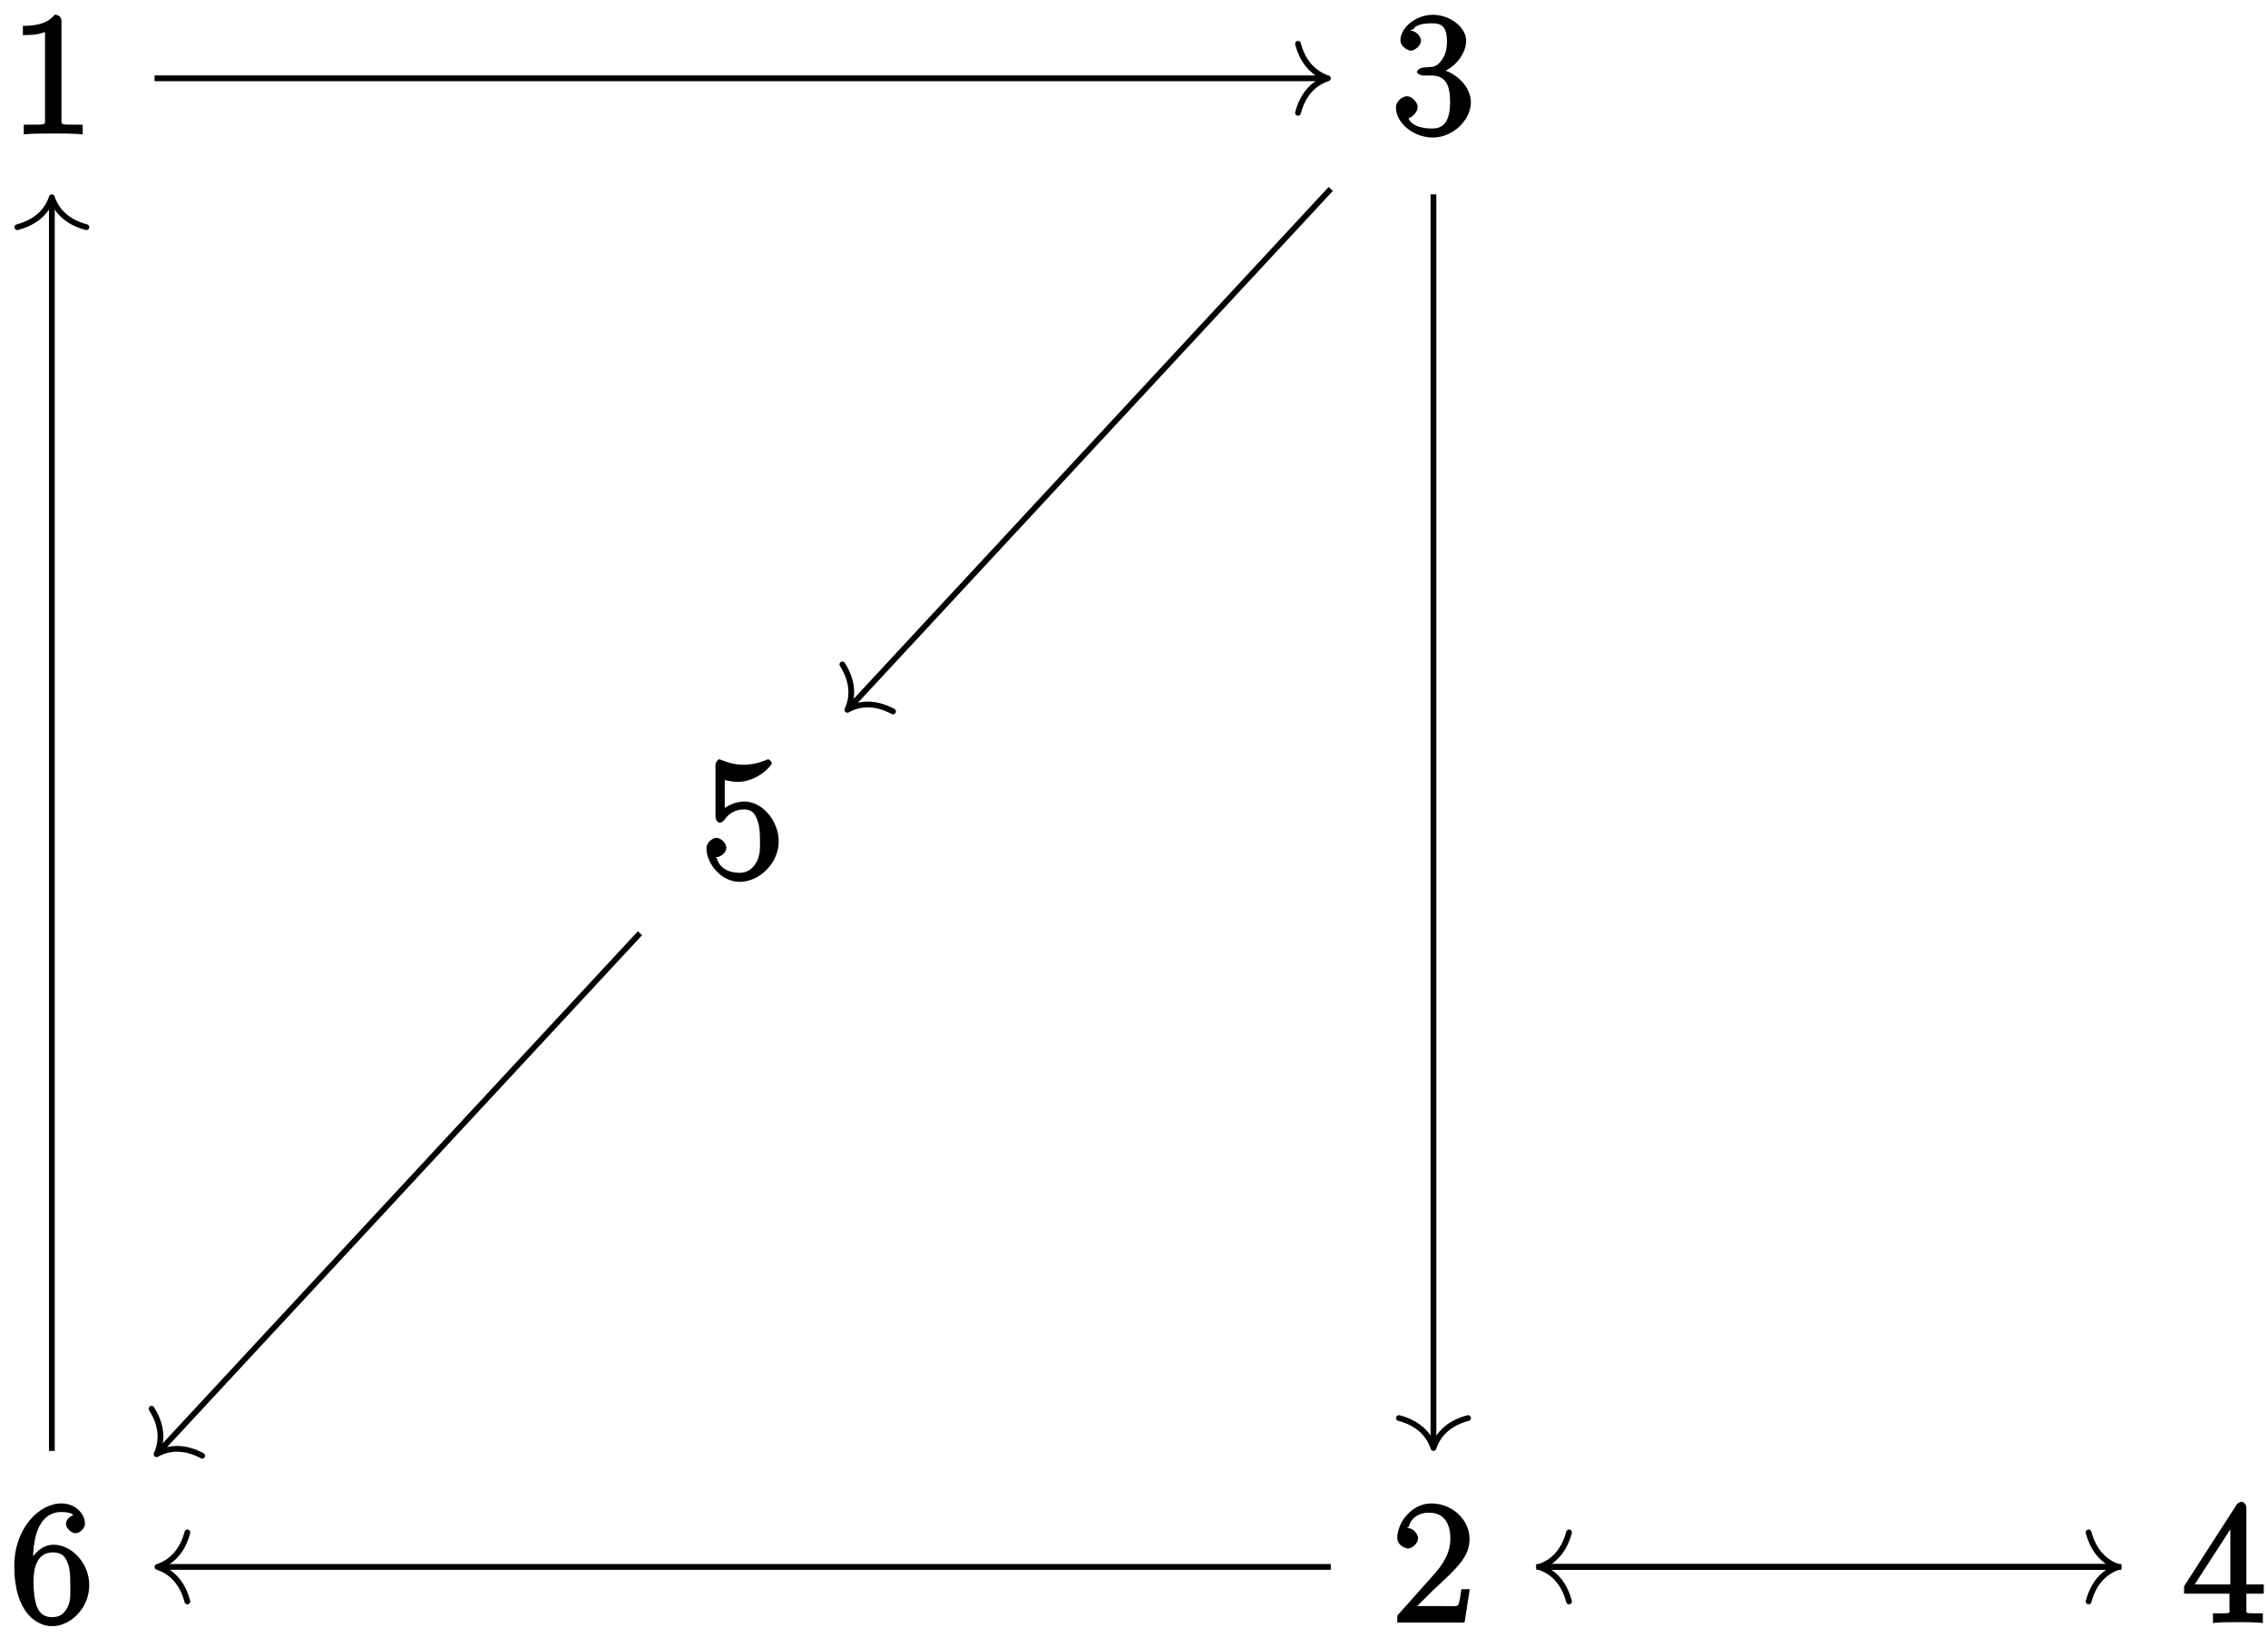
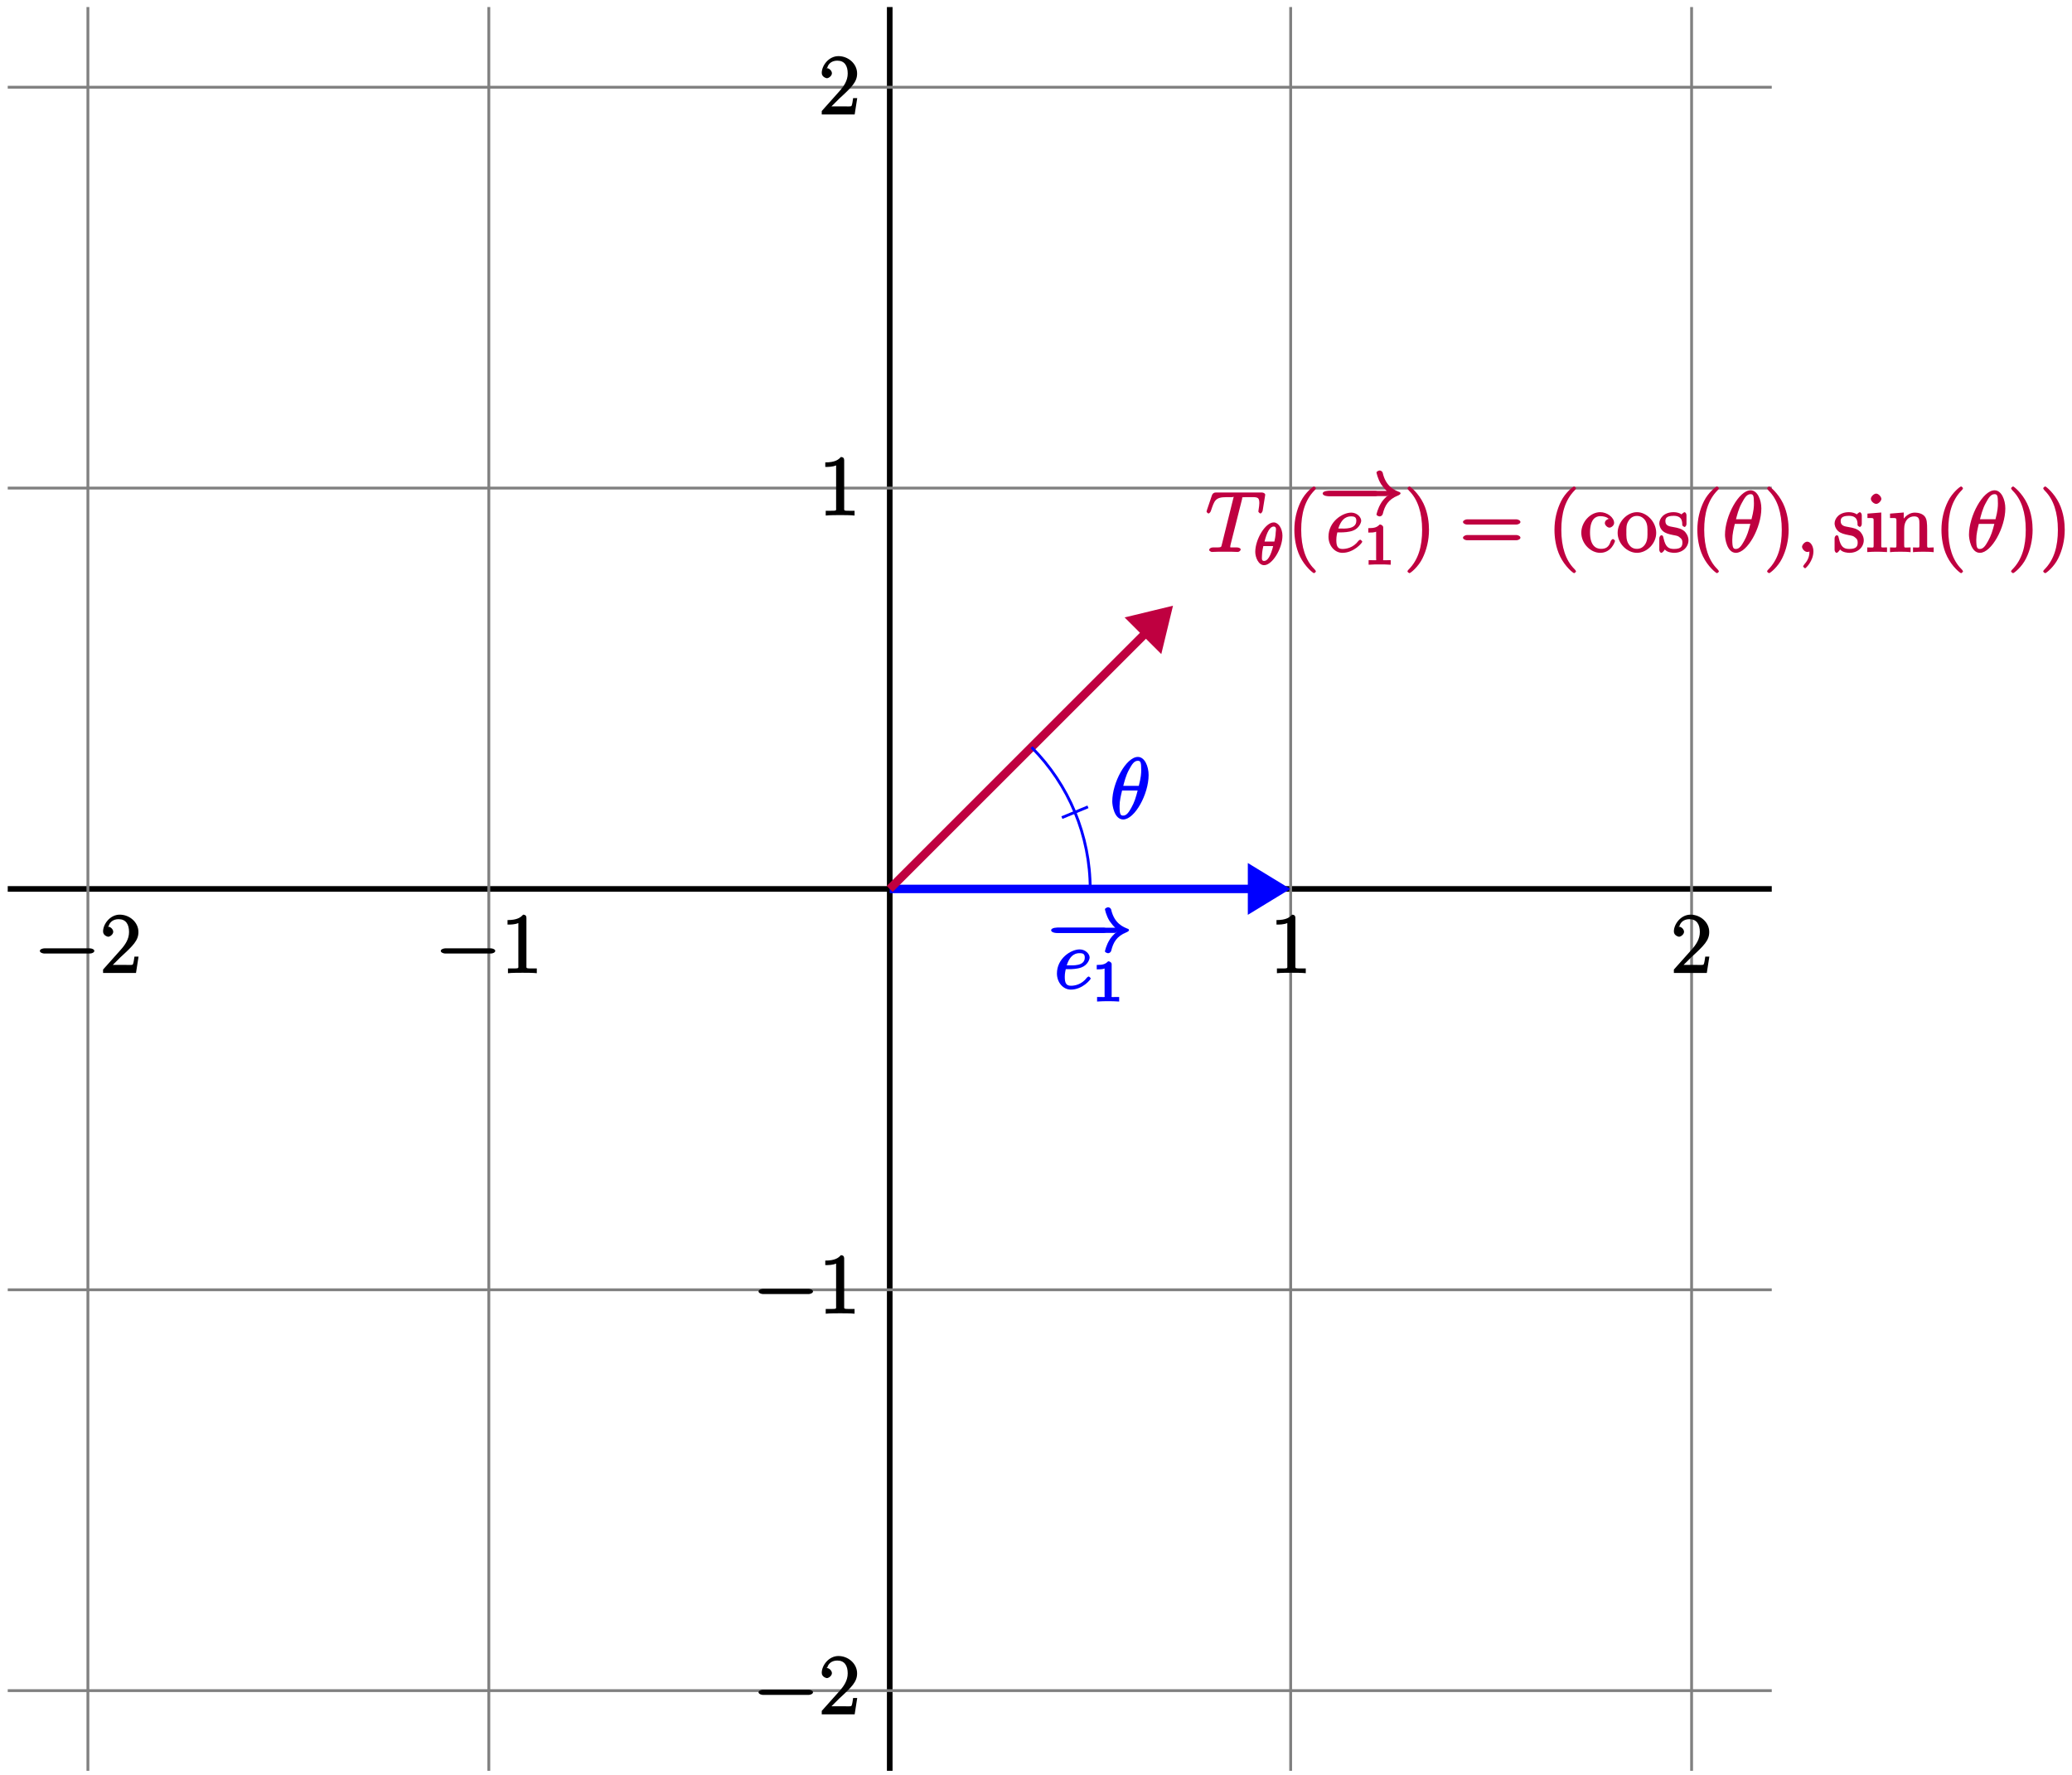
- <svg xmlns="http://www.w3.org/2000/svg" xmlns:xlink="http://www.w3.org/1999/xlink" width="157pt" height="114pt" viewBox="0 0 157 114" version="1.1">
+ <svg xmlns="http://www.w3.org/2000/svg" xmlns:xlink="http://www.w3.org/1999/xlink" width="293pt" height="251pt" viewBox="0 0 293 251" version="1.1">
  <defs>
    <g>
      <symbol overflow="visible" id="glyph0-0">
        <path style="stroke:none;" d="" />
      </symbol>
      <symbol overflow="visible" id="glyph0-1">
+         <path style="stroke:none;" d="M 7.875 -2.75 C 8.078 -2.75 8.484 -2.875 8.484 -3.125 C 8.484 -3.359 8.078 -3.484 7.875 -3.484 L 1.406 -3.484 C 1.203 -3.484 0.781 -3.359 0.781 -3.125 C 0.781 -2.875 1.203 -2.75 1.406 -2.75 Z M 7.875 -2.75 " />
+       </symbol>
+       <symbol overflow="visible" id="glyph0-2">
+         <path style="stroke:none;" d="M 9.828 -2.969 C 9.172 -2.469 8.844 -1.984 8.75 -1.828 C 8.219 -1 8.062 -0.156 8.062 -0.141 C 8.062 0 8.406 0.125 8.5 0.125 C 8.703 0.125 8.906 -0.031 8.953 -0.234 C 9.234 -1.406 9.734 -2.281 11.094 -2.828 C 11.234 -2.875 11.469 -3.031 11.469 -3.125 C 11.469 -3.203 11.328 -3.328 11.422 -3.281 C 10.656 -3.578 9.391 -4.047 8.938 -6.062 C 8.906 -6.203 8.703 -6.375 8.5 -6.375 C 8.406 -6.375 8.062 -6.234 8.062 -6.094 C 8.062 -6.078 8.219 -5.219 8.719 -4.422 C 8.969 -4.062 9.312 -3.641 9.516 -3.484 L 1.094 -3.484 C 0.875 -3.484 0.453 -3.359 0.453 -3.125 C 0.453 -2.875 0.875 -2.75 1.094 -2.75 L 9.516 -2.75 Z M 9.828 -2.969 " />
+       </symbol>
+       <symbol overflow="visible" id="glyph1-0">
+         <path style="stroke:none;" d="" />
+       </symbol>
+       <symbol overflow="visible" id="glyph1-1">
+         <path style="stroke:none;" d="M 5.266 -2.312 L 4.859 -2.312 C 4.797 -1.953 4.75 -1.406 4.625 -1.203 C 4.547 -1.094 3.984 -1.141 3.625 -1.141 L 1.406 -1.141 L 1.516 -0.891 C 1.844 -1.156 2.562 -1.922 2.875 -2.219 C 4.703 -3.891 5.422 -4.609 5.422 -5.797 C 5.422 -7.172 4.172 -8.25 2.781 -8.25 C 1.406 -8.25 0.422 -6.906 0.422 -5.875 C 0.422 -5.266 1.109 -5.125 1.141 -5.125 C 1.406 -5.125 1.859 -5.453 1.859 -5.828 C 1.859 -6.172 1.484 -6.547 1.141 -6.547 C 1.047 -6.547 1.016 -6.547 1.203 -6.609 C 1.359 -7.203 1.859 -7.609 2.625 -7.609 C 3.641 -7.609 4.094 -6.891 4.094 -5.797 C 4.094 -4.781 3.562 -4 2.875 -3.234 L 0.422 -0.484 L 0.422 0 L 5.078 0 L 5.438 -2.312 Z M 5.266 -2.312 " />
+       </symbol>
+       <symbol overflow="visible" id="glyph1-2">
        <path style="stroke:none;" d="M 3.594 -7.812 C 3.594 -8.078 3.438 -8.25 3.125 -8.25 C 2.797 -7.875 2.312 -7.484 0.922 -7.484 L 0.922 -6.844 C 1.359 -6.844 1.953 -6.844 2.453 -7.062 L 2.453 -1.062 C 2.453 -0.641 2.578 -0.641 1.531 -0.641 L 0.984 -0.641 L 0.984 0.031 C 1.484 -0.031 2.641 -0.031 3.031 -0.031 C 3.438 -0.031 4.578 -0.031 5.062 0.031 L 5.062 -0.641 L 4.531 -0.641 C 3.484 -0.641 3.594 -0.641 3.594 -1.062 Z M 3.594 -7.812 " />
      </symbol>
-       <symbol overflow="visible" id="glyph0-2">
-         <path style="stroke:none;" d="M 2.203 -4.594 C 2 -4.578 1.781 -4.406 1.781 -4.297 C 1.781 -4.188 2.016 -4.047 2.219 -4.047 L 2.766 -4.047 C 3.797 -4.047 4.078 -3.344 4.078 -2.203 C 4.078 -0.641 3.438 -0.375 2.844 -0.375 C 2.266 -0.375 1.453 -0.484 1.188 -1.094 C 1.328 -1.078 1.828 -1.438 1.828 -1.859 C 1.828 -2.219 1.422 -2.609 1.094 -2.609 C 0.797 -2.609 0.328 -2.281 0.328 -1.828 C 0.328 -0.766 1.547 0.25 2.875 0.25 C 4.297 0.25 5.516 -0.984 5.516 -2.188 C 5.516 -3.281 4.469 -4.297 3.328 -4.5 L 3.328 -4.203 C 4.359 -4.5 5.188 -5.516 5.188 -6.453 C 5.188 -7.406 4.047 -8.25 2.891 -8.25 C 1.703 -8.25 0.641 -7.359 0.641 -6.484 C 0.641 -6.016 1.188 -5.766 1.359 -5.766 C 1.609 -5.766 2.062 -6.094 2.062 -6.453 C 2.062 -6.844 1.609 -7.156 1.344 -7.156 C 1.281 -7.156 1.25 -7.156 1.531 -7.25 C 1.781 -7.703 2.797 -7.656 2.859 -7.656 C 3.25 -7.656 3.859 -7.625 3.859 -6.453 C 3.859 -6.234 3.875 -5.672 3.531 -5.156 C 3.172 -4.625 2.875 -4.641 2.562 -4.625 Z M 2.203 -4.594 " />
-       </symbol>
-       <symbol overflow="visible" id="glyph0-3">
-         <path style="stroke:none;" d="M 1.531 -6.844 C 2.047 -6.688 2.469 -6.672 2.594 -6.672 C 3.938 -6.672 4.953 -7.812 4.953 -7.969 C 4.953 -8.016 4.781 -8.234 4.703 -8.234 C 4.688 -8.234 4.656 -8.234 4.547 -8.188 C 3.891 -7.906 3.312 -7.859 3 -7.859 C 2.219 -7.859 1.656 -8.109 1.422 -8.203 C 1.344 -8.234 1.312 -8.234 1.297 -8.234 C 1.203 -8.234 1.047 -8.016 1.047 -7.812 L 1.047 -4.266 C 1.047 -4.047 1.203 -3.844 1.344 -3.844 C 1.406 -3.844 1.531 -3.891 1.656 -4.031 C 1.984 -4.516 2.438 -4.766 3.031 -4.766 C 3.672 -4.766 3.812 -4.328 3.906 -4.125 C 4.109 -3.656 4.125 -3.078 4.125 -2.625 C 4.125 -2.156 4.172 -1.594 3.844 -1.047 C 3.578 -0.625 3.234 -0.375 2.703 -0.375 C 1.906 -0.375 1.297 -0.75 1.141 -1.391 C 0.984 -1.453 1.047 -1.453 1.109 -1.453 C 1.312 -1.453 1.797 -1.703 1.797 -2.109 C 1.797 -2.453 1.406 -2.797 1.109 -2.797 C 0.891 -2.797 0.422 -2.531 0.422 -2.062 C 0.422 -1.047 1.406 0.25 2.719 0.25 C 4.078 0.25 5.422 -1.031 5.422 -2.547 C 5.422 -3.969 4.297 -5.312 3.047 -5.312 C 2.359 -5.312 1.719 -4.953 1.406 -4.625 L 1.688 -4.516 L 1.688 -6.797 Z M 1.531 -6.844 " />
-       </symbol>
-       <symbol overflow="visible" id="glyph0-4">
-         <path style="stroke:none;" d="M 1.625 -4.297 C 1.625 -7.328 2.938 -7.656 3.578 -7.656 C 4.016 -7.656 4.328 -7.562 4.391 -7.469 C 4.531 -7.469 3.906 -7.312 3.906 -6.828 C 3.906 -6.562 4.25 -6.188 4.562 -6.188 C 4.859 -6.188 5.219 -6.516 5.219 -6.859 C 5.219 -7.484 4.609 -8.25 3.578 -8.25 C 2.062 -8.25 0.328 -6.547 0.328 -3.922 C 0.328 -0.641 1.922 0.25 2.938 0.25 C 4.25 0.25 5.516 -1.031 5.516 -2.578 C 5.516 -4.172 4.25 -5.391 3.047 -5.391 C 1.984 -5.391 1.422 -4.312 1.297 -3.984 L 1.625 -3.984 Z M 2.938 -0.375 C 2.188 -0.375 1.984 -0.891 1.875 -1.141 C 1.766 -1.453 1.656 -2.031 1.656 -2.875 C 1.656 -3.812 1.922 -4.859 3 -4.859 C 3.656 -4.859 3.844 -4.547 4.016 -4.141 C 4.203 -3.703 4.203 -3.109 4.203 -2.594 C 4.203 -1.984 4.25 -1.547 4.031 -1.094 C 3.734 -0.531 3.422 -0.375 2.938 -0.375 Z M 2.938 -0.375 " />
-       </symbol>
-       <symbol overflow="visible" id="glyph0-5">
-         <path style="stroke:none;" d="M 5.266 -2.312 L 4.859 -2.312 C 4.797 -1.953 4.75 -1.406 4.625 -1.203 C 4.547 -1.094 3.984 -1.141 3.625 -1.141 L 1.406 -1.141 L 1.516 -0.891 C 1.844 -1.156 2.562 -1.922 2.875 -2.219 C 4.703 -3.891 5.422 -4.609 5.422 -5.797 C 5.422 -7.172 4.172 -8.25 2.781 -8.25 C 1.406 -8.25 0.422 -6.906 0.422 -5.875 C 0.422 -5.266 1.109 -5.125 1.141 -5.125 C 1.406 -5.125 1.859 -5.453 1.859 -5.828 C 1.859 -6.172 1.484 -6.547 1.141 -6.547 C 1.047 -6.547 1.016 -6.547 1.203 -6.609 C 1.359 -7.203 1.859 -7.609 2.625 -7.609 C 3.641 -7.609 4.094 -6.891 4.094 -5.797 C 4.094 -4.781 3.562 -4 2.875 -3.234 L 0.422 -0.484 L 0.422 0 L 5.078 0 L 5.438 -2.312 Z M 5.266 -2.312 " />
-       </symbol>
-       <symbol overflow="visible" id="glyph0-6">
-         <path style="stroke:none;" d="M 4.469 -7.922 C 4.469 -8.156 4.312 -8.359 4.141 -8.359 C 4.047 -8.359 3.891 -8.312 3.797 -8.172 L 0.156 -2.516 L 0.156 -2 L 3.297 -2 L 3.297 -1.047 C 3.297 -0.609 3.438 -0.641 2.562 -0.641 L 2.156 -0.641 L 2.156 0.031 C 2.609 -0.031 3.547 -0.031 3.891 -0.031 C 4.219 -0.031 5.172 -0.031 5.609 0.031 L 5.609 -0.641 L 5.219 -0.641 C 4.344 -0.641 4.469 -0.609 4.469 -1.047 L 4.469 -2 L 5.672 -2 L 5.672 -2.641 L 4.469 -2.641 Z M 3.359 -7 L 3.359 -2.641 L 0.891 -2.641 L 3.641 -6.891 Z M 3.359 -7 " />
+       <symbol overflow="visible" id="glyph1-3">
+         <path style="stroke:none;" d="M 4.047 2.766 C 4.047 2.719 4 2.594 3.797 2.391 C 2.594 1.188 1.969 -0.688 1.969 -3.125 C 1.969 -5.438 2.484 -7.328 3.875 -8.734 C 4 -8.844 4.047 -8.984 4.047 -9.016 C 4.047 -9.078 3.828 -9.266 3.781 -9.266 C 3.625 -9.266 2.516 -8.359 1.938 -7.188 C 1.328 -5.969 1 -4.594 1 -3.125 C 1 -2.062 1.172 -0.641 1.797 0.641 C 2.5 2.078 3.641 3 3.781 3 C 3.828 3 4.047 2.828 4.047 2.766 Z M 4.047 2.766 " />
+       </symbol>
+       <symbol overflow="visible" id="glyph1-4">
+         <path style="stroke:none;" d="M 3.531 -3.125 C 3.531 -4.031 3.406 -5.516 2.734 -6.891 C 2.031 -8.328 0.891 -9.266 0.766 -9.266 C 0.719 -9.266 0.484 -9.078 0.484 -9.016 C 0.484 -8.984 0.531 -8.844 0.734 -8.641 C 1.938 -7.438 2.562 -5.562 2.562 -3.125 C 2.562 -0.812 2.047 1.078 0.656 2.484 C 0.531 2.594 0.484 2.719 0.484 2.766 C 0.484 2.828 0.719 3 0.766 3 C 0.922 3 2.016 2.109 2.594 0.938 C 3.203 -0.281 3.531 -1.688 3.531 -3.125 Z M 3.531 -3.125 " />
+       </symbol>
+       <symbol overflow="visible" id="glyph1-5">
+         <path style="stroke:none;" d="M 8.062 -3.875 C 8.234 -3.875 8.609 -4.016 8.609 -4.234 C 8.609 -4.453 8.25 -4.609 8.062 -4.609 L 1.031 -4.609 C 0.859 -4.609 0.484 -4.453 0.484 -4.25 C 0.484 -4.016 0.844 -3.875 1.031 -3.875 Z M 8.062 -1.656 C 8.234 -1.656 8.609 -1.797 8.609 -2.016 C 8.609 -2.234 8.25 -2.391 8.062 -2.391 L 1.031 -2.391 C 0.859 -2.391 0.484 -2.234 0.484 -2.016 C 0.484 -1.797 0.844 -1.656 1.031 -1.656 Z M 8.062 -1.656 " />
+       </symbol>
+       <symbol overflow="visible" id="glyph1-6">
+         <path style="stroke:none;" d="M 4.328 -4.719 C 4.188 -4.719 3.578 -4.562 3.578 -4.078 C 3.578 -3.797 3.938 -3.438 4.234 -3.438 C 4.5 -3.438 4.891 -3.75 4.891 -4.094 C 4.891 -4.906 3.891 -5.625 2.922 -5.625 C 1.531 -5.625 0.25 -4.234 0.25 -2.719 C 0.25 -1.188 1.562 0.125 2.922 0.125 C 4.5 0.125 5.016 -1.453 5.016 -1.562 C 5.016 -1.672 4.766 -1.828 4.734 -1.828 C 4.625 -1.828 4.453 -1.641 4.406 -1.5 C 4.141 -0.641 3.672 -0.438 3.031 -0.438 C 2.297 -0.438 1.484 -0.922 1.484 -2.734 C 1.484 -4.719 2.344 -5.062 2.938 -5.062 C 3.391 -5.062 3.938 -4.922 4.047 -4.719 Z M 4.328 -4.719 " />
+       </symbol>
+       <symbol overflow="visible" id="glyph1-7">
+         <path style="stroke:none;" d="M 5.641 -2.703 C 5.641 -4.25 4.312 -5.625 2.922 -5.625 C 1.5 -5.625 0.188 -4.203 0.188 -2.703 C 0.188 -1.172 1.547 0.125 2.922 0.125 C 4.328 0.125 5.641 -1.188 5.641 -2.703 Z M 2.922 -0.438 C 2.484 -0.438 2.062 -0.578 1.703 -1.172 C 1.391 -1.703 1.422 -2.312 1.422 -2.812 C 1.422 -3.266 1.375 -3.891 1.75 -4.422 C 2.078 -4.938 2.5 -5.094 2.922 -5.094 C 3.375 -5.094 3.766 -4.906 4.094 -4.453 C 4.453 -3.891 4.406 -3.25 4.406 -2.812 C 4.406 -2.391 4.453 -1.75 4.141 -1.188 C 3.812 -0.625 3.375 -0.438 2.922 -0.438 Z M 2.922 -0.438 " />
+       </symbol>
+       <symbol overflow="visible" id="glyph1-8">
+         <path style="stroke:none;" d="M 4.078 -5.203 C 4.078 -5.422 3.922 -5.625 3.797 -5.625 C 3.703 -5.625 3.359 -5.312 3.359 -5.312 C 3.125 -5.516 2.656 -5.625 2.266 -5.625 C 0.828 -5.625 0.234 -4.688 0.234 -4.031 C 0.234 -3.891 0.281 -3.375 0.734 -2.953 C 1.109 -2.625 1.641 -2.5 2.188 -2.391 C 2.844 -2.266 2.875 -2.266 3.172 -2.016 C 3.391 -1.844 3.5 -1.688 3.5 -1.344 C 3.5 -0.844 3.375 -0.422 2.312 -0.422 C 1.531 -0.422 1.109 -0.719 0.844 -1.906 C 0.797 -2.125 0.75 -2.25 0.734 -2.266 C 0.719 -2.312 0.562 -2.359 0.531 -2.359 C 0.391 -2.359 0.234 -2.141 0.234 -1.922 L 0.234 -0.297 C 0.234 -0.078 0.391 0.125 0.516 0.125 C 0.578 0.125 0.688 0.078 0.891 -0.172 C 0.953 -0.266 0.953 -0.281 1.016 -0.344 C 1.359 0.078 2.125 0.125 2.328 0.125 C 3.578 0.125 4.359 -0.719 4.359 -1.656 C 4.359 -2.312 3.922 -2.797 3.812 -2.906 C 3.375 -3.281 2.953 -3.391 2.156 -3.531 C 1.812 -3.609 1.094 -3.625 1.094 -4.344 C 1.094 -4.703 1.188 -5.109 2.266 -5.109 C 3.562 -5.109 3.469 -4.141 3.484 -3.781 C 3.5 -3.688 3.75 -3.531 3.797 -3.531 C 3.922 -3.531 4.078 -3.734 4.078 -3.953 Z M 4.078 -5.203 " />
+       </symbol>
+       <symbol overflow="visible" id="glyph1-9">
+         <path style="stroke:none;" d="M 2.234 -7.5 C 2.234 -7.812 1.828 -8.25 1.5 -8.25 C 1.188 -8.25 0.75 -7.844 0.75 -7.516 C 0.75 -7.156 1.203 -6.797 1.5 -6.797 C 1.859 -6.797 2.234 -7.25 2.234 -7.5 Z M 0.266 -5.281 L 0.266 -4.797 C 1.188 -4.797 1.141 -4.859 1.141 -4.281 L 1.141 -1.031 C 1.141 -0.484 1.172 -0.641 0.234 -0.641 L 0.234 0.016 C 0.734 -0.031 1.297 -0.031 1.656 -0.031 C 1.781 -0.031 2.469 -0.031 3.031 0.016 L 3.031 -0.641 C 2.109 -0.641 2.219 -0.547 2.219 -1.016 L 2.219 -5.578 L 0.266 -5.422 Z M 0.266 -5.281 " />
+       </symbol>
+       <symbol overflow="visible" id="glyph1-10">
+         <path style="stroke:none;" d="M 5.469 -3.047 C 5.469 -4.156 5.422 -4.609 5.156 -4.984 C 4.812 -5.453 4.141 -5.562 3.734 -5.562 C 2.562 -5.562 1.953 -4.422 1.906 -4.344 L 2.156 -4.344 L 2.156 -5.578 L 0.219 -5.422 L 0.219 -4.797 C 1.188 -4.797 1.125 -4.859 1.125 -4.266 L 1.125 -1.031 C 1.125 -0.484 1.156 -0.641 0.219 -0.641 L 0.219 0.031 C 0.688 -0.031 1.344 -0.031 1.672 -0.031 C 2.016 -0.031 2.672 -0.031 3.125 0.031 L 3.125 -0.641 C 2.219 -0.641 2.219 -0.484 2.219 -1.031 L 2.219 -3.25 C 2.219 -4.5 2.891 -5.031 3.641 -5.031 C 4.375 -5.031 4.375 -4.562 4.375 -3.844 L 4.375 -1.031 C 4.375 -0.484 4.406 -0.641 3.469 -0.641 L 3.469 0.031 C 3.938 -0.031 4.594 -0.031 4.922 -0.031 C 5.266 -0.031 5.922 -0.031 6.391 0.031 L 6.391 -0.641 C 5.625 -0.641 5.484 -0.484 5.469 -0.844 Z M 5.469 -3.047 " />
+       </symbol>
+       <symbol overflow="visible" id="glyph2-0">
+         <path style="stroke:none;" d="" />
+       </symbol>
+       <symbol overflow="visible" id="glyph2-1">
+         <path style="stroke:none;" d="M 2.141 -2.766 C 2.469 -2.766 3.281 -2.797 3.844 -3.016 C 4.75 -3.359 5 -4.203 5 -4.406 C 5 -4.938 4.391 -5.562 3.594 -5.562 C 2.344 -5.562 0.375 -4.281 0.375 -2.156 C 0.375 -0.891 1.25 0.125 2.344 0.125 C 3.969 0.125 5.156 -1.297 5.156 -1.453 C 5.156 -1.516 4.922 -1.734 4.875 -1.734 C 4.844 -1.734 4.703 -1.672 4.609 -1.562 C 3.844 -0.547 2.828 -0.422 2.359 -0.422 C 1.688 -0.422 1.484 -0.797 1.484 -1.688 C 1.484 -1.859 1.484 -2.156 1.625 -2.766 Z M 1.719 -3.156 C 2.234 -5 3.219 -5.031 3.594 -5.031 C 4.125 -5.031 4.312 -4.859 4.312 -4.406 C 4.312 -3.156 2.562 -3.312 2.062 -3.312 L 1.766 -3.312 Z M 1.719 -3.156 " />
+       </symbol>
+       <symbol overflow="visible" id="glyph2-2">
+         <path style="stroke:none;" d="M 5.141 -7.438 C 5.219 -7.719 5.078 -7.688 5.266 -7.734 C 5.359 -7.75 5.75 -7.75 6 -7.75 C 7.203 -7.75 7.594 -7.859 7.594 -6.922 C 7.594 -6.734 7.547 -6.281 7.469 -5.844 L 7.453 -5.703 C 7.453 -5.656 7.672 -5.438 7.75 -5.438 C 7.859 -5.438 8.016 -5.641 8.062 -5.828 L 8.406 -7.953 C 8.422 -8.062 8.422 -8.078 8.422 -8.109 C 8.422 -8.25 8.203 -8.406 7.953 -8.406 L 1.422 -8.406 C 1.141 -8.406 0.969 -8.234 0.891 -8.016 L 0.172 -5.891 C 0.203 -5.953 0.125 -5.719 0.125 -5.703 C 0.125 -5.641 0.328 -5.438 0.406 -5.438 C 0.5 -5.438 0.688 -5.625 0.734 -5.781 C 1.234 -7.234 1.328 -7.75 2.922 -7.75 L 3.719 -7.75 C 4 -7.75 3.953 -7.906 3.953 -7.766 C 3.953 -7.734 3.953 -7.703 3.891 -7.5 L 2.297 -1.078 C 2.172 -0.609 2.312 -0.641 1.047 -0.641 C 0.75 -0.641 0.5 -0.484 0.5 -0.266 C 0.5 -0.141 0.797 0 0.859 0 C 1.156 0 1.469 -0.031 1.766 -0.031 L 3.641 -0.031 C 3.938 -0.031 4.25 0 4.547 0 C 4.688 0 4.953 -0.141 4.953 -0.375 C 4.953 -0.484 4.719 -0.641 4.406 -0.641 C 3.328 -0.641 3.484 -0.594 3.484 -0.781 C 3.484 -0.781 3.484 -0.875 3.531 -1.062 Z M 5.141 -7.438 " />
+       </symbol>
+       <symbol overflow="visible" id="glyph2-3">
+         <path style="stroke:none;" d="M 5.453 -6.156 C 5.453 -7.375 4.906 -8.719 3.938 -8.719 C 2.266 -8.719 0.312 -5.062 0.312 -2.422 C 0.312 -1.875 0.594 0.125 1.859 0.125 C 3.484 0.125 5.453 -3.438 5.453 -6.156 Z M 1.828 -4.469 C 2.016 -5.172 2.219 -6.078 2.688 -6.922 C 3.078 -7.641 3.391 -8.172 3.922 -8.172 C 4.312 -8.172 4.406 -7.984 4.406 -6.844 C 4.406 -6.406 4.375 -5.812 4.062 -4.625 L 1.859 -4.625 Z M 3.938 -4.109 C 3.641 -2.938 3.438 -2.297 3.016 -1.547 C 2.672 -0.938 2.359 -0.422 1.859 -0.422 C 1.5 -0.422 1.344 -0.547 1.344 -1.734 C 1.344 -2.516 1.547 -3.328 1.703 -3.969 L 3.906 -3.969 Z M 3.938 -4.109 " />
+       </symbol>
+       <symbol overflow="visible" id="glyph2-4">
+         <path style="stroke:none;" d="M 2.484 -0.094 C 2.484 -0.781 2.109 -1.453 1.609 -1.453 C 1.234 -1.453 0.875 -0.984 0.875 -0.734 C 0.875 -0.469 1.219 0 1.625 0 C 1.781 0 2.016 -0.078 2.125 -0.188 C 2.156 -0.219 2.062 -0.172 2.062 -0.172 C 2.094 -0.172 1.922 -0.156 1.922 -0.094 C 1.922 0.297 1.906 0.969 1.203 1.75 C 1.078 1.891 1.031 2.016 1.031 2.047 C 1.031 2.109 1.25 2.312 1.312 2.312 C 1.406 2.312 2.484 1.281 2.484 -0.094 Z M 2.484 -0.094 " />
+       </symbol>
+       <symbol overflow="visible" id="glyph3-0">
+         <path style="stroke:none;" d="" />
+       </symbol>
+       <symbol overflow="visible" id="glyph3-1">
+         <path style="stroke:none;" d="M 2.688 -5.266 C 2.688 -5.469 2.484 -5.672 2.188 -5.672 C 1.812 -5.297 1.516 -5.156 0.578 -5.156 L 0.578 -4.531 C 0.984 -4.531 1.406 -4.531 1.688 -4.656 L 1.688 -0.844 C 1.688 -0.547 1.844 -0.625 1.094 -0.625 L 0.625 -0.625 L 0.625 0.016 C 1.141 -0.031 1.828 -0.031 2.188 -0.031 C 2.547 -0.031 3.234 -0.031 3.75 0.016 L 3.75 -0.625 L 3.281 -0.625 C 2.531 -0.625 2.688 -0.547 2.688 -0.844 Z M 2.688 -5.266 " />
+       </symbol>
+       <symbol overflow="visible" id="glyph4-0">
+         <path style="stroke:none;" d="" />
+       </symbol>
+       <symbol overflow="visible" id="glyph4-1">
+         <path style="stroke:none;" d="M 4 -4.094 C 4 -5.094 3.438 -5.969 2.766 -5.969 C 1.578 -5.969 0.156 -3.578 0.156 -1.797 C 0.156 -1.031 0.609 0.078 1.406 0.078 C 2.562 0.078 4 -2.266 4 -4.094 Z M 1.422 -3.078 C 1.797 -4.688 2.266 -5.391 2.766 -5.391 C 3.25 -5.391 3.047 -4.719 3.047 -4.562 C 3.047 -4.125 2.906 -3.469 2.859 -3.266 L 1.469 -3.266 Z M 2.734 -2.812 C 2.359 -1.219 1.906 -0.516 1.406 -0.516 C 0.984 -0.516 1.109 -0.969 1.109 -1.328 C 1.109 -1.828 1.266 -2.484 1.297 -2.625 L 2.703 -2.625 Z M 2.734 -2.812 " />
      </symbol>
    </g>
  </defs>
  <g id="surface1">
-     <g style="fill:rgb(0%,0%,0%);fill-opacity:1;">
-       <use xlink:href="#glyph0-1" x="0.662" y="9.274" />
-     </g>
-     <g style="fill:rgb(0%,0%,0%);fill-opacity:1;">
-       <use xlink:href="#glyph0-2" x="96.304" y="9.274" />
-     </g>
-     <g style="fill:rgb(0%,0%,0%);fill-opacity:1;">
-       <use xlink:href="#glyph0-3" x="48.483" y="60.813" />
-     </g>
-     <g style="fill:rgb(0%,0%,0%);fill-opacity:1;">
-       <use xlink:href="#glyph0-4" x="0.662" y="112.353" />
-     </g>
-     <g style="fill:rgb(0%,0%,0%);fill-opacity:1;">
-       <use xlink:href="#glyph0-5" x="96.304" y="112.353" />
-     </g>
-     <g style="fill:rgb(0%,0%,0%);fill-opacity:1;">
-       <use xlink:href="#glyph0-6" x="151.035" y="112.353" />
-     </g>
-     <path style="fill:none;stroke-width:0.399;stroke-linecap:butt;stroke-linejoin:miter;stroke:rgb(0%,0%,0%);stroke-opacity:1;stroke-miterlimit:10;" d="M -68.078 51.539 L 12.946 51.539 " transform="matrix(1,0,0,-1,78.777,56.961)" />
-     <path style="fill:none;stroke-width:0.399;stroke-linecap:round;stroke-linejoin:round;stroke:rgb(0%,0%,0%);stroke-opacity:1;stroke-miterlimit:10;" d="M -2.071 2.39 C -1.692 0.956 -0.848 0.281 -0 -0.001 C -0.848 -0.278 -1.692 -0.958 -2.071 -2.391 " transform="matrix(1,0,0,-1,91.92231,5.42116)" />
-     <path style="fill:none;stroke-width:0.399;stroke-linecap:butt;stroke-linejoin:miter;stroke:rgb(0%,0%,0%);stroke-opacity:1;stroke-miterlimit:10;" d="M 20.453 43.504 L 20.453 -43.105 " transform="matrix(1,0,0,-1,78.777,56.961)" />
-     <path style="fill:none;stroke-width:0.399;stroke-linecap:round;stroke-linejoin:round;stroke:rgb(0%,0%,0%);stroke-opacity:1;stroke-miterlimit:10;" d="M -2.074 2.393 C -1.695 0.955 -0.851 0.28 0 -0.002 C -0.851 -0.279 -1.695 -0.955 -2.074 -2.392 " transform="matrix(0,1,1,0,99.23203,100.2654)" />
-     <path style="fill:none;stroke-width:0.399;stroke-linecap:butt;stroke-linejoin:miter;stroke:rgb(0%,0%,0%);stroke-opacity:1;stroke-miterlimit:10;" d="M 13.344 -51.539 L -67.679 -51.539 " transform="matrix(1,0,0,-1,78.777,56.961)" />
-     <path style="fill:none;stroke-width:0.399;stroke-linecap:round;stroke-linejoin:round;stroke:rgb(0%,0%,0%);stroke-opacity:1;stroke-miterlimit:10;" d="M -2.073 2.39 C -1.695 0.956 -0.851 0.28 0.001 -0.001 C -0.851 -0.278 -1.695 -0.958 -2.073 -2.391 " transform="matrix(-1,0,0,1,10.8992,108.5008)" />
-     <path style="fill:none;stroke-width:0.399;stroke-linecap:butt;stroke-linejoin:miter;stroke:rgb(0%,0%,0%);stroke-opacity:1;stroke-miterlimit:10;" d="M -75.187 -43.504 L -75.187 43.106 " transform="matrix(1,0,0,-1,78.777,56.961)" />
-     <path style="fill:none;stroke-width:0.399;stroke-linecap:round;stroke-linejoin:round;stroke:rgb(0%,0%,0%);stroke-opacity:1;stroke-miterlimit:10;" d="M -2.074 2.39 C -1.695 0.957 -0.851 0.281 0 -0 C -0.851 -0.278 -1.695 -0.957 -2.074 -2.391 " transform="matrix(0,-1,-1,0,3.58947,13.6566)" />
-     <path style="fill:none;stroke-width:0.399;stroke-linecap:butt;stroke-linejoin:miter;stroke:rgb(0%,0%,0%);stroke-opacity:1;stroke-miterlimit:10;" d="M 13.344 43.879 L -19.984 7.953 " transform="matrix(1,0,0,-1,78.777,56.961)" />
-     <path style="fill:none;stroke-width:0.399;stroke-linecap:round;stroke-linejoin:round;stroke:rgb(0%,0%,0%);stroke-opacity:1;stroke-miterlimit:10;" d="M -2.072 2.393 C -1.692 0.955 -0.85 0.277 -0.001 -0.001 C -0.851 -0.279 -1.695 -0.955 -2.072 -2.392 " transform="matrix(-0.6801,0.73306,0.73306,0.6801,58.65673,49.15354)" />
-     <path style="fill:none;stroke-width:0.399;stroke-linecap:butt;stroke-linejoin:miter;stroke:rgb(0%,0%,0%);stroke-opacity:1;stroke-miterlimit:10;" d="M -34.476 -7.66 L -67.804 -43.586 " transform="matrix(1,0,0,-1,78.777,56.961)" />
-     <path style="fill:none;stroke-width:0.399;stroke-linecap:round;stroke-linejoin:round;stroke:rgb(0%,0%,0%);stroke-opacity:1;stroke-miterlimit:10;" d="M -2.071 2.39 C -1.694 0.955 -0.848 0.28 0.001 0.002 C -0.852 -0.279 -1.693 -0.958 -2.073 -2.392 " transform="matrix(-0.6801,0.73306,0.73306,0.6801,10.83544,100.6934)" />
-     <path style="fill:none;stroke-width:0.399;stroke-linecap:butt;stroke-linejoin:miter;stroke:rgb(0%,0%,0%);stroke-opacity:1;stroke-miterlimit:10;" d="M 27.567 -51.539 L 67.68 -51.539 " transform="matrix(1,0,0,-1,78.777,56.961)" />
-     <path style="fill:none;stroke-width:0.399;stroke-linecap:round;stroke-linejoin:round;stroke:rgb(0%,0%,0%);stroke-opacity:1;stroke-miterlimit:10;" d="M -2.073 2.391 C -1.694 0.958 -0.85 0.278 0.001 0.001 C -0.85 -0.28 -1.694 -0.956 -2.073 -2.39 " transform="matrix(1,0,0,-1,146.6548,108.5008)" />
-     <path style="fill:none;stroke-width:0.399;stroke-linecap:butt;stroke-linejoin:miter;stroke:rgb(0%,0%,0%);stroke-opacity:1;stroke-miterlimit:10;" d="M 68.078 -51.539 L 27.965 -51.539 " transform="matrix(1,0,0,-1,78.777,56.961)" />
-     <path style="fill:none;stroke-width:0.399;stroke-linecap:round;stroke-linejoin:round;stroke:rgb(0%,0%,0%);stroke-opacity:1;stroke-miterlimit:10;" d="M -2.072 2.39 C -1.693 0.956 -0.849 0.28 -0.001 -0.001 C -0.849 -0.278 -1.693 -0.958 -2.072 -2.391 " transform="matrix(-1,0,0,1,106.5418,108.5008)" />
+     <path style="fill:none;stroke-width:0.797;stroke-linecap:butt;stroke-linejoin:miter;stroke:rgb(0%,0%,0%);stroke-opacity:1;stroke-miterlimit:10;" d="M -0.002 -124.726 L -0.002 124.727 " transform="matrix(1,0,0,-1,125.818,125.723)" />
+     <path style="fill:none;stroke-width:0.797;stroke-linecap:butt;stroke-linejoin:miter;stroke:rgb(0%,0%,0%);stroke-opacity:1;stroke-miterlimit:10;" d="M -124.724 0 L 124.725 0 " transform="matrix(1,0,0,-1,125.818,125.723)" />
+     <path style="fill:none;stroke-width:0.399;stroke-linecap:butt;stroke-linejoin:miter;stroke:rgb(50%,50%,50%);stroke-opacity:1;stroke-miterlimit:10;" d="M -113.388 -124.726 L -113.388 124.727 " transform="matrix(1,0,0,-1,125.818,125.723)" />
+     <path style="fill:none;stroke-width:0.399;stroke-linecap:butt;stroke-linejoin:miter;stroke:rgb(50%,50%,50%);stroke-opacity:1;stroke-miterlimit:10;" d="M -124.724 -113.386 L 124.725 -113.386 " transform="matrix(1,0,0,-1,125.818,125.723)" />
+     <g style="fill:rgb(0%,0%,0%);fill-opacity:1;">
+       <use xlink:href="#glyph0-1" x="4.855" y="137.611" />
+     </g>
+     <g style="fill:rgb(0%,0%,0%);fill-opacity:1;">
+       <use xlink:href="#glyph1-1" x="14.153" y="137.611" />
+     </g>
+     <g style="fill:rgb(0%,0%,0%);fill-opacity:1;">
+       <use xlink:href="#glyph0-1" x="106.482" y="242.464" />
+     </g>
+     <g style="fill:rgb(0%,0%,0%);fill-opacity:1;">
+       <use xlink:href="#glyph1-1" x="115.78" y="242.464" />
+     </g>
+     <path style="fill:none;stroke-width:0.399;stroke-linecap:butt;stroke-linejoin:miter;stroke:rgb(50%,50%,50%);stroke-opacity:1;stroke-miterlimit:10;" d="M -56.693 -124.726 L -56.693 124.727 " transform="matrix(1,0,0,-1,125.818,125.723)" />
+     <path style="fill:none;stroke-width:0.399;stroke-linecap:butt;stroke-linejoin:miter;stroke:rgb(50%,50%,50%);stroke-opacity:1;stroke-miterlimit:10;" d="M -124.724 -56.695 L 124.725 -56.695 " transform="matrix(1,0,0,-1,125.818,125.723)" />
+     <g style="fill:rgb(0%,0%,0%);fill-opacity:1;">
+       <use xlink:href="#glyph0-1" x="61.549" y="137.611" />
+     </g>
+     <g style="fill:rgb(0%,0%,0%);fill-opacity:1;">
+       <use xlink:href="#glyph1-2" x="70.847" y="137.611" />
+     </g>
+     <g style="fill:rgb(0%,0%,0%);fill-opacity:1;">
+       <use xlink:href="#glyph0-1" x="106.482" y="185.771" />
+     </g>
+     <g style="fill:rgb(0%,0%,0%);fill-opacity:1;">
+       <use xlink:href="#glyph1-2" x="115.78" y="185.771" />
+     </g>
+     <path style="fill:none;stroke-width:0.399;stroke-linecap:butt;stroke-linejoin:miter;stroke:rgb(50%,50%,50%);stroke-opacity:1;stroke-miterlimit:10;" d="M 56.694 -124.726 L 56.694 124.727 " transform="matrix(1,0,0,-1,125.818,125.723)" />
+     <path style="fill:none;stroke-width:0.399;stroke-linecap:butt;stroke-linejoin:miter;stroke:rgb(50%,50%,50%);stroke-opacity:1;stroke-miterlimit:10;" d="M -124.724 56.692 L 124.725 56.692 " transform="matrix(1,0,0,-1,125.818,125.723)" />
+     <g style="fill:rgb(0%,0%,0%);fill-opacity:1;">
+       <use xlink:href="#glyph1-2" x="179.585" y="137.611" />
+     </g>
+     <g style="fill:rgb(0%,0%,0%);fill-opacity:1;">
+       <use xlink:href="#glyph1-2" x="115.781" y="72.882" />
+     </g>
+     <path style="fill:none;stroke-width:0.399;stroke-linecap:butt;stroke-linejoin:miter;stroke:rgb(50%,50%,50%);stroke-opacity:1;stroke-miterlimit:10;" d="M 113.389 -124.726 L 113.389 124.727 " transform="matrix(1,0,0,-1,125.818,125.723)" />
+     <path style="fill:none;stroke-width:0.399;stroke-linecap:butt;stroke-linejoin:miter;stroke:rgb(50%,50%,50%);stroke-opacity:1;stroke-miterlimit:10;" d="M -124.724 113.387 L 124.725 113.387 " transform="matrix(1,0,0,-1,125.818,125.723)" />
+     <g style="fill:rgb(0%,0%,0%);fill-opacity:1;">
+       <use xlink:href="#glyph1-1" x="236.279" y="137.611" />
+     </g>
+     <g style="fill:rgb(0%,0%,0%);fill-opacity:1;">
+       <use xlink:href="#glyph1-1" x="115.781" y="16.188" />
+     </g>
+     <path style="fill:none;stroke-width:1.196;stroke-linecap:butt;stroke-linejoin:miter;stroke:rgb(0%,0%,100%);stroke-opacity:1;stroke-miterlimit:10;" d="M -0.002 0 L 50.936 0 " transform="matrix(1,0,0,-1,125.818,125.723)" />
+     <path style="fill-rule:nonzero;fill:rgb(0%,0%,100%);fill-opacity:1;stroke-width:1.196;stroke-linecap:butt;stroke-linejoin:miter;stroke:rgb(0%,0%,100%);stroke-opacity:1;stroke-miterlimit:10;" d="M 4.862 0 L 0.596 2.602 L 0.596 -2.601 Z M 4.862 0 " transform="matrix(1,0,0,-1,176.4547,125.723)" />
+     <g style="fill:rgb(0%,0%,100%);fill-opacity:1;">
+       <use xlink:href="#glyph0-1" x="148.187" y="134.691" />
+     </g>
+     <g style="fill:rgb(0%,0%,100%);fill-opacity:1;">
+       <use xlink:href="#glyph0-2" x="148.187" y="134.691" />
+     </g>
+     <g style="fill:rgb(0%,0%,100%);fill-opacity:1;">
+       <use xlink:href="#glyph2-1" x="149.085" y="139.839" />
+     </g>
+     <g style="fill:rgb(0%,0%,100%);fill-opacity:1;">
+       <use xlink:href="#glyph3-1" x="154.511" y="141.632" />
+     </g>
+     <path style="fill:none;stroke-width:1.196;stroke-linecap:butt;stroke-linejoin:miter;stroke:rgb(75%,0%,25%);stroke-opacity:1;stroke-miterlimit:10;" d="M -0.002 0 L 36.018 36.016 " transform="matrix(1,0,0,-1,125.818,125.723)" />
+     <path style="fill-rule:nonzero;fill:rgb(75%,0%,25%);fill-opacity:1;stroke-width:1.196;stroke-linecap:butt;stroke-linejoin:miter;stroke:rgb(75%,0%,25%);stroke-opacity:1;stroke-miterlimit:10;" d="M 4.862 -0.001 L 0.597 2.601 L 0.597 -0.001 L 0.6 -2.601 Z M 4.862 -0.001 " transform="matrix(0.7071,-0.7071,-0.7071,-0.7071,161.6236,89.9174)" />
+     <g style="fill:rgb(75%,0%,25%);fill-opacity:1;">
+       <use xlink:href="#glyph2-2" x="170.489" y="78.063" />
+     </g>
+     <g style="fill:rgb(75%,0%,25%);fill-opacity:1;">
+       <use xlink:href="#glyph4-1" x="177.35" y="79.856" />
+     </g>
+     <g style="fill:rgb(75%,0%,25%);fill-opacity:1;">
+       <use xlink:href="#glyph1-3" x="182.033" y="78.063" />
+     </g>
+     <g style="fill:rgb(75%,0%,25%);fill-opacity:1;">
+       <use xlink:href="#glyph0-1" x="186.586" y="72.915" />
+     </g>
+     <g style="fill:rgb(75%,0%,25%);fill-opacity:1;">
+       <use xlink:href="#glyph0-2" x="186.586" y="72.915" />
+     </g>
+     <g style="fill:rgb(75%,0%,25%);fill-opacity:1;">
+       <use xlink:href="#glyph2-1" x="187.485" y="78.063" />
+     </g>
+     <g style="fill:rgb(75%,0%,25%);fill-opacity:1;">
+       <use xlink:href="#glyph3-1" x="192.91" y="79.856" />
+     </g>
+     <g style="fill:rgb(75%,0%,25%);fill-opacity:1;">
+       <use xlink:href="#glyph1-4" x="198.541" y="78.063" />
+     </g>
+     <g style="fill:rgb(75%,0%,25%);fill-opacity:1;">
+       <use xlink:href="#glyph1-5" x="206.396" y="78.063" />
+     </g>
+     <g style="fill:rgb(75%,0%,25%);fill-opacity:1;">
+       <use xlink:href="#glyph1-3" x="218.817" y="78.063" />
+       <use xlink:href="#glyph1-6" x="223.36" y="78.063" />
+       <use xlink:href="#glyph1-7" x="228.561" y="78.063" />
+       <use xlink:href="#glyph1-8" x="234.407" y="78.063" />
+       <use xlink:href="#glyph1-3" x="239.021" y="78.063" />
+     </g>
+     <g style="fill:rgb(75%,0%,25%);fill-opacity:1;">
+       <use xlink:href="#glyph2-3" x="243.617" y="78.063" />
+     </g>
+     <g style="fill:rgb(75%,0%,25%);fill-opacity:1;">
+       <use xlink:href="#glyph1-4" x="249.398" y="78.063" />
+     </g>
+     <g style="fill:rgb(75%,0%,25%);fill-opacity:1;">
+       <use xlink:href="#glyph2-4" x="253.95" y="78.063" />
+     </g>
+     <g style="fill:rgb(75%,0%,25%);fill-opacity:1;">
+       <use xlink:href="#glyph1-8" x="259.194" y="78.063" />
+       <use xlink:href="#glyph1-9" x="263.809" y="78.063" />
+       <use xlink:href="#glyph1-10" x="267.049" y="78.063" />
+       <use xlink:href="#glyph1-3" x="273.54" y="78.063" />
+     </g>
+     <g style="fill:rgb(75%,0%,25%);fill-opacity:1;">
+       <use xlink:href="#glyph2-3" x="278.119" y="78.063" />
+     </g>
+     <g style="fill:rgb(75%,0%,25%);fill-opacity:1;">
+       <use xlink:href="#glyph1-4" x="283.899" y="78.063" />
+       <use xlink:href="#glyph1-4" x="288.442" y="78.063" />
+     </g>
+     <path style="fill:none;stroke-width:0.399;stroke-linecap:butt;stroke-linejoin:miter;stroke:rgb(0%,0%,100%);stroke-opacity:1;stroke-miterlimit:10;" d="M 28.346 0 C 28.346 7.516 25.358 14.731 20.045 20.043 " transform="matrix(1,0,0,-1,125.818,125.723)" />
+     <path style="fill:none;stroke-width:0.399;stroke-linecap:butt;stroke-linejoin:miter;stroke:rgb(0%,0%,100%);stroke-opacity:1;stroke-miterlimit:10;" d="M 24.346 10.086 L 28.03 11.61 " transform="matrix(1,0,0,-1,125.818,125.723)" />
+     <g style="fill:rgb(0%,0%,100%);fill-opacity:1;">
+       <use xlink:href="#glyph2-3" x="156.972" y="115.773" />
+     </g>
  </g>
</svg>
